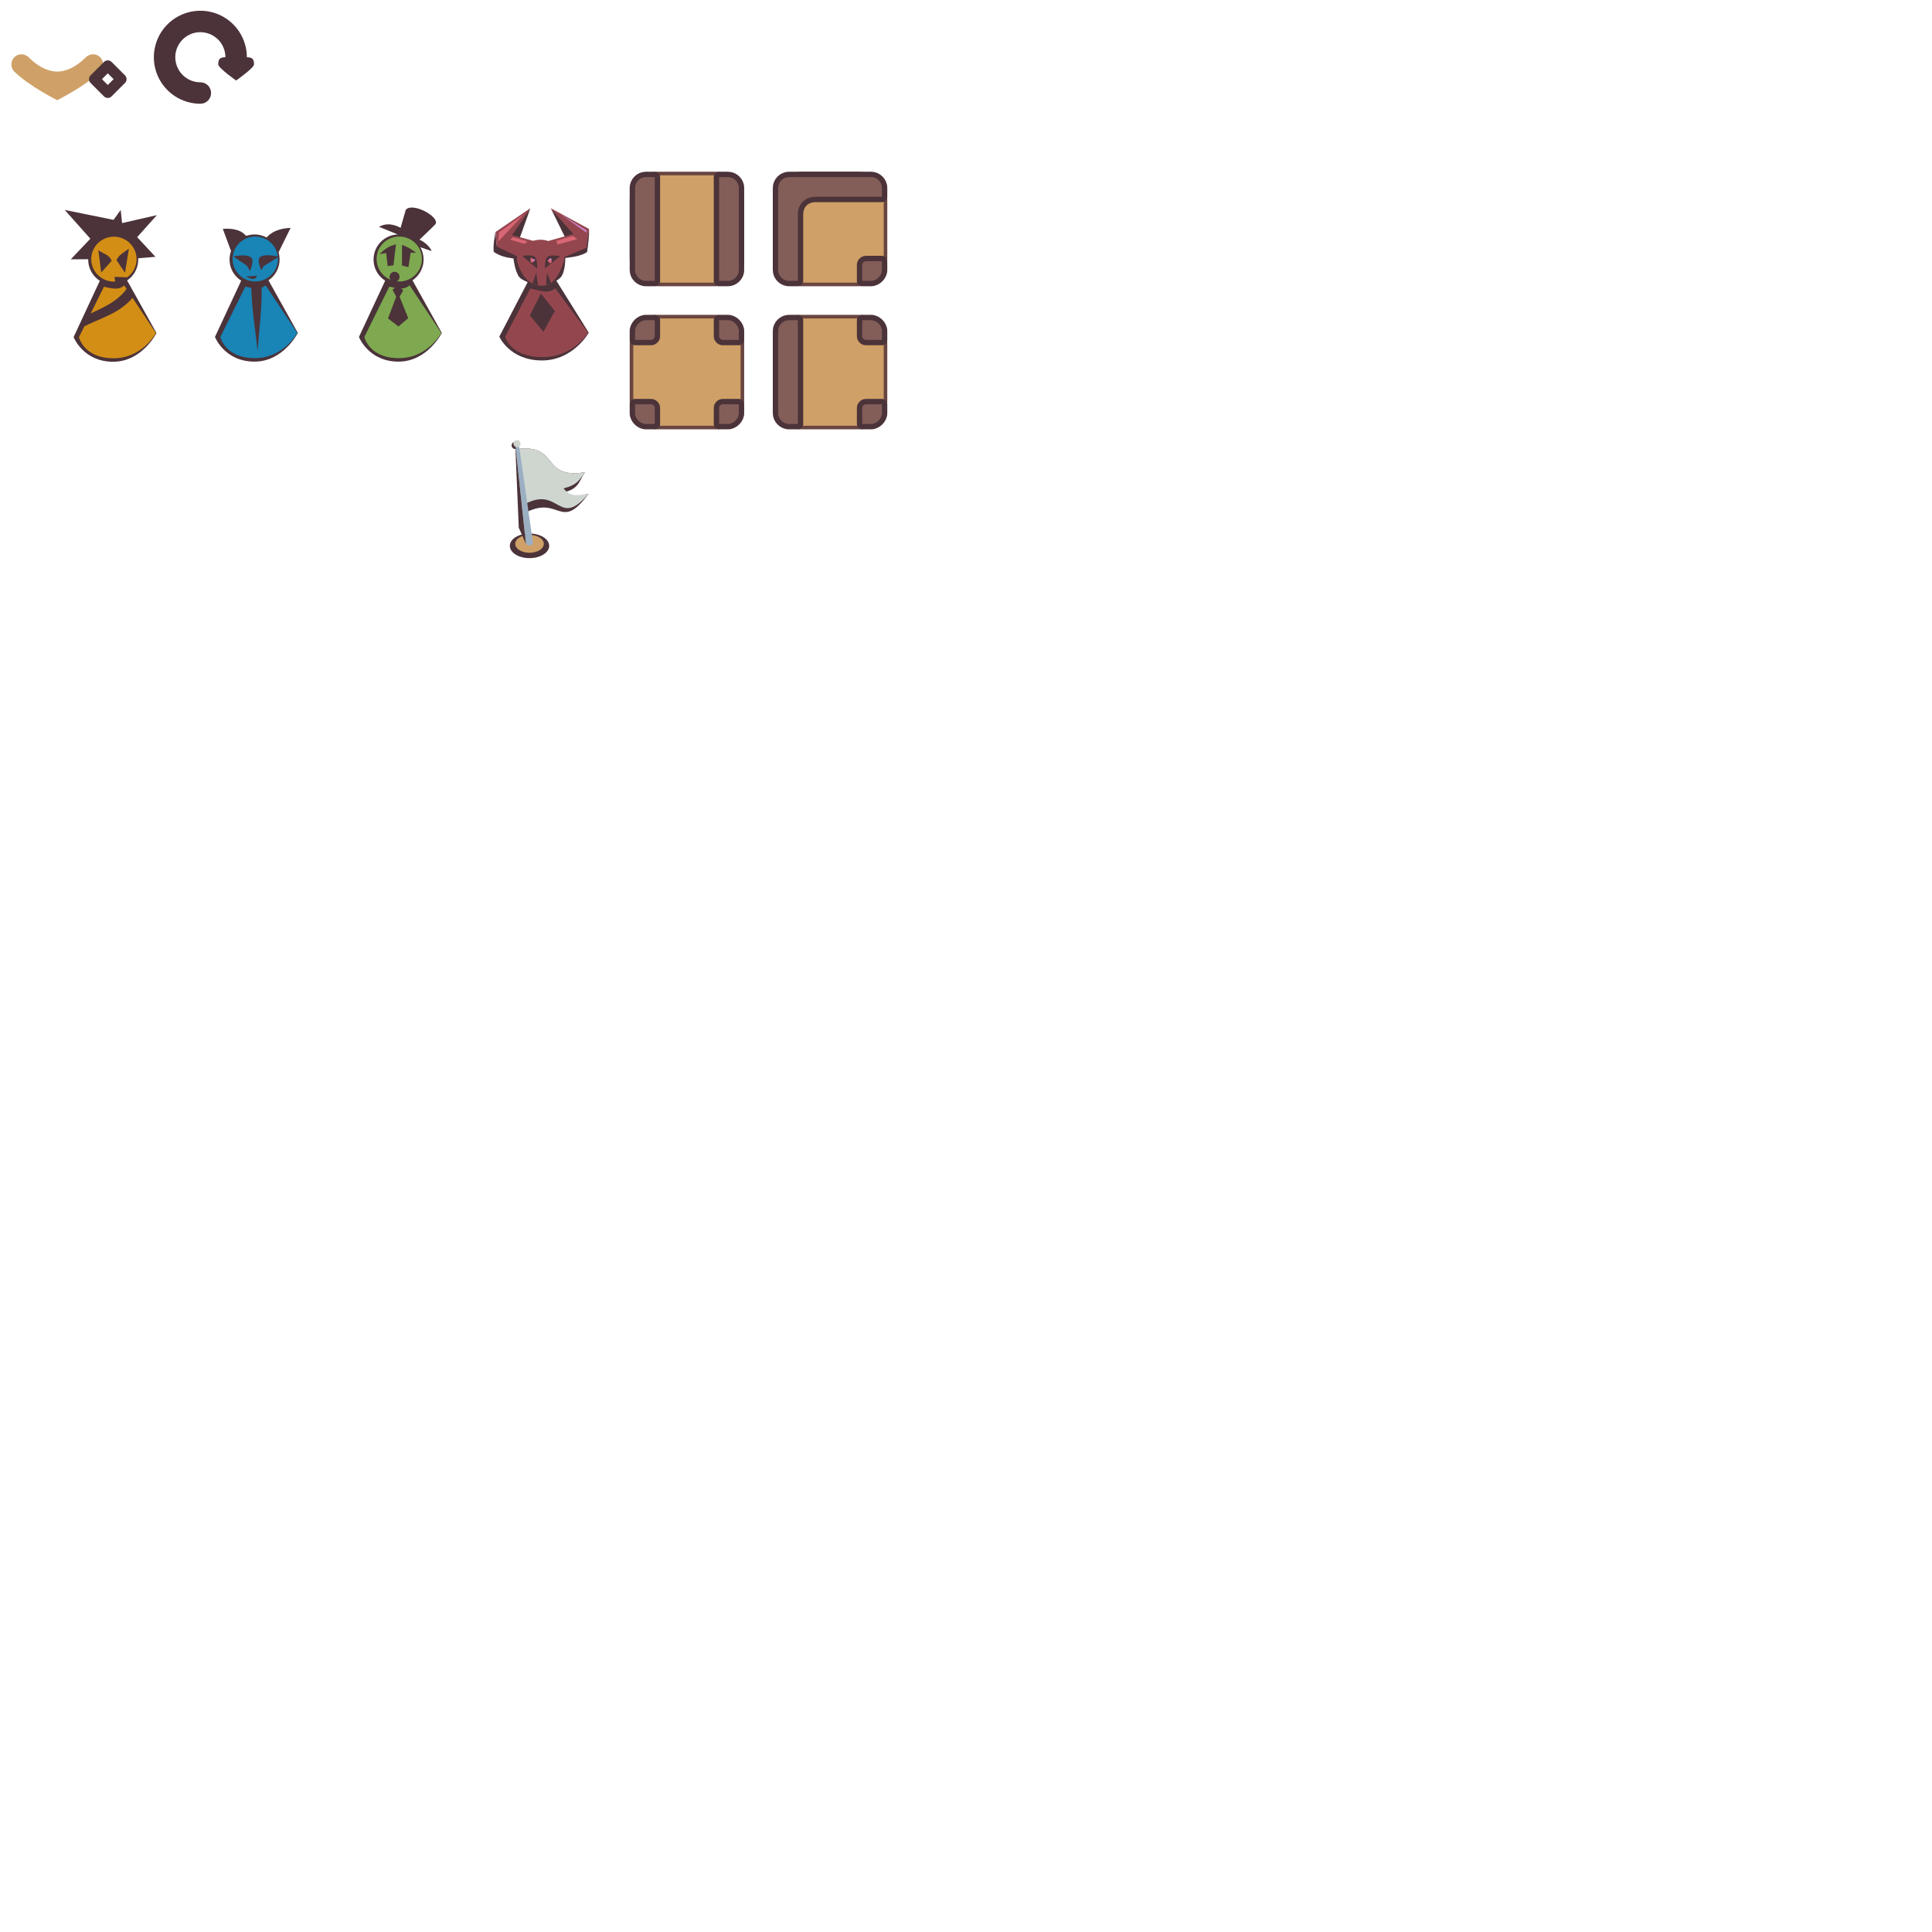
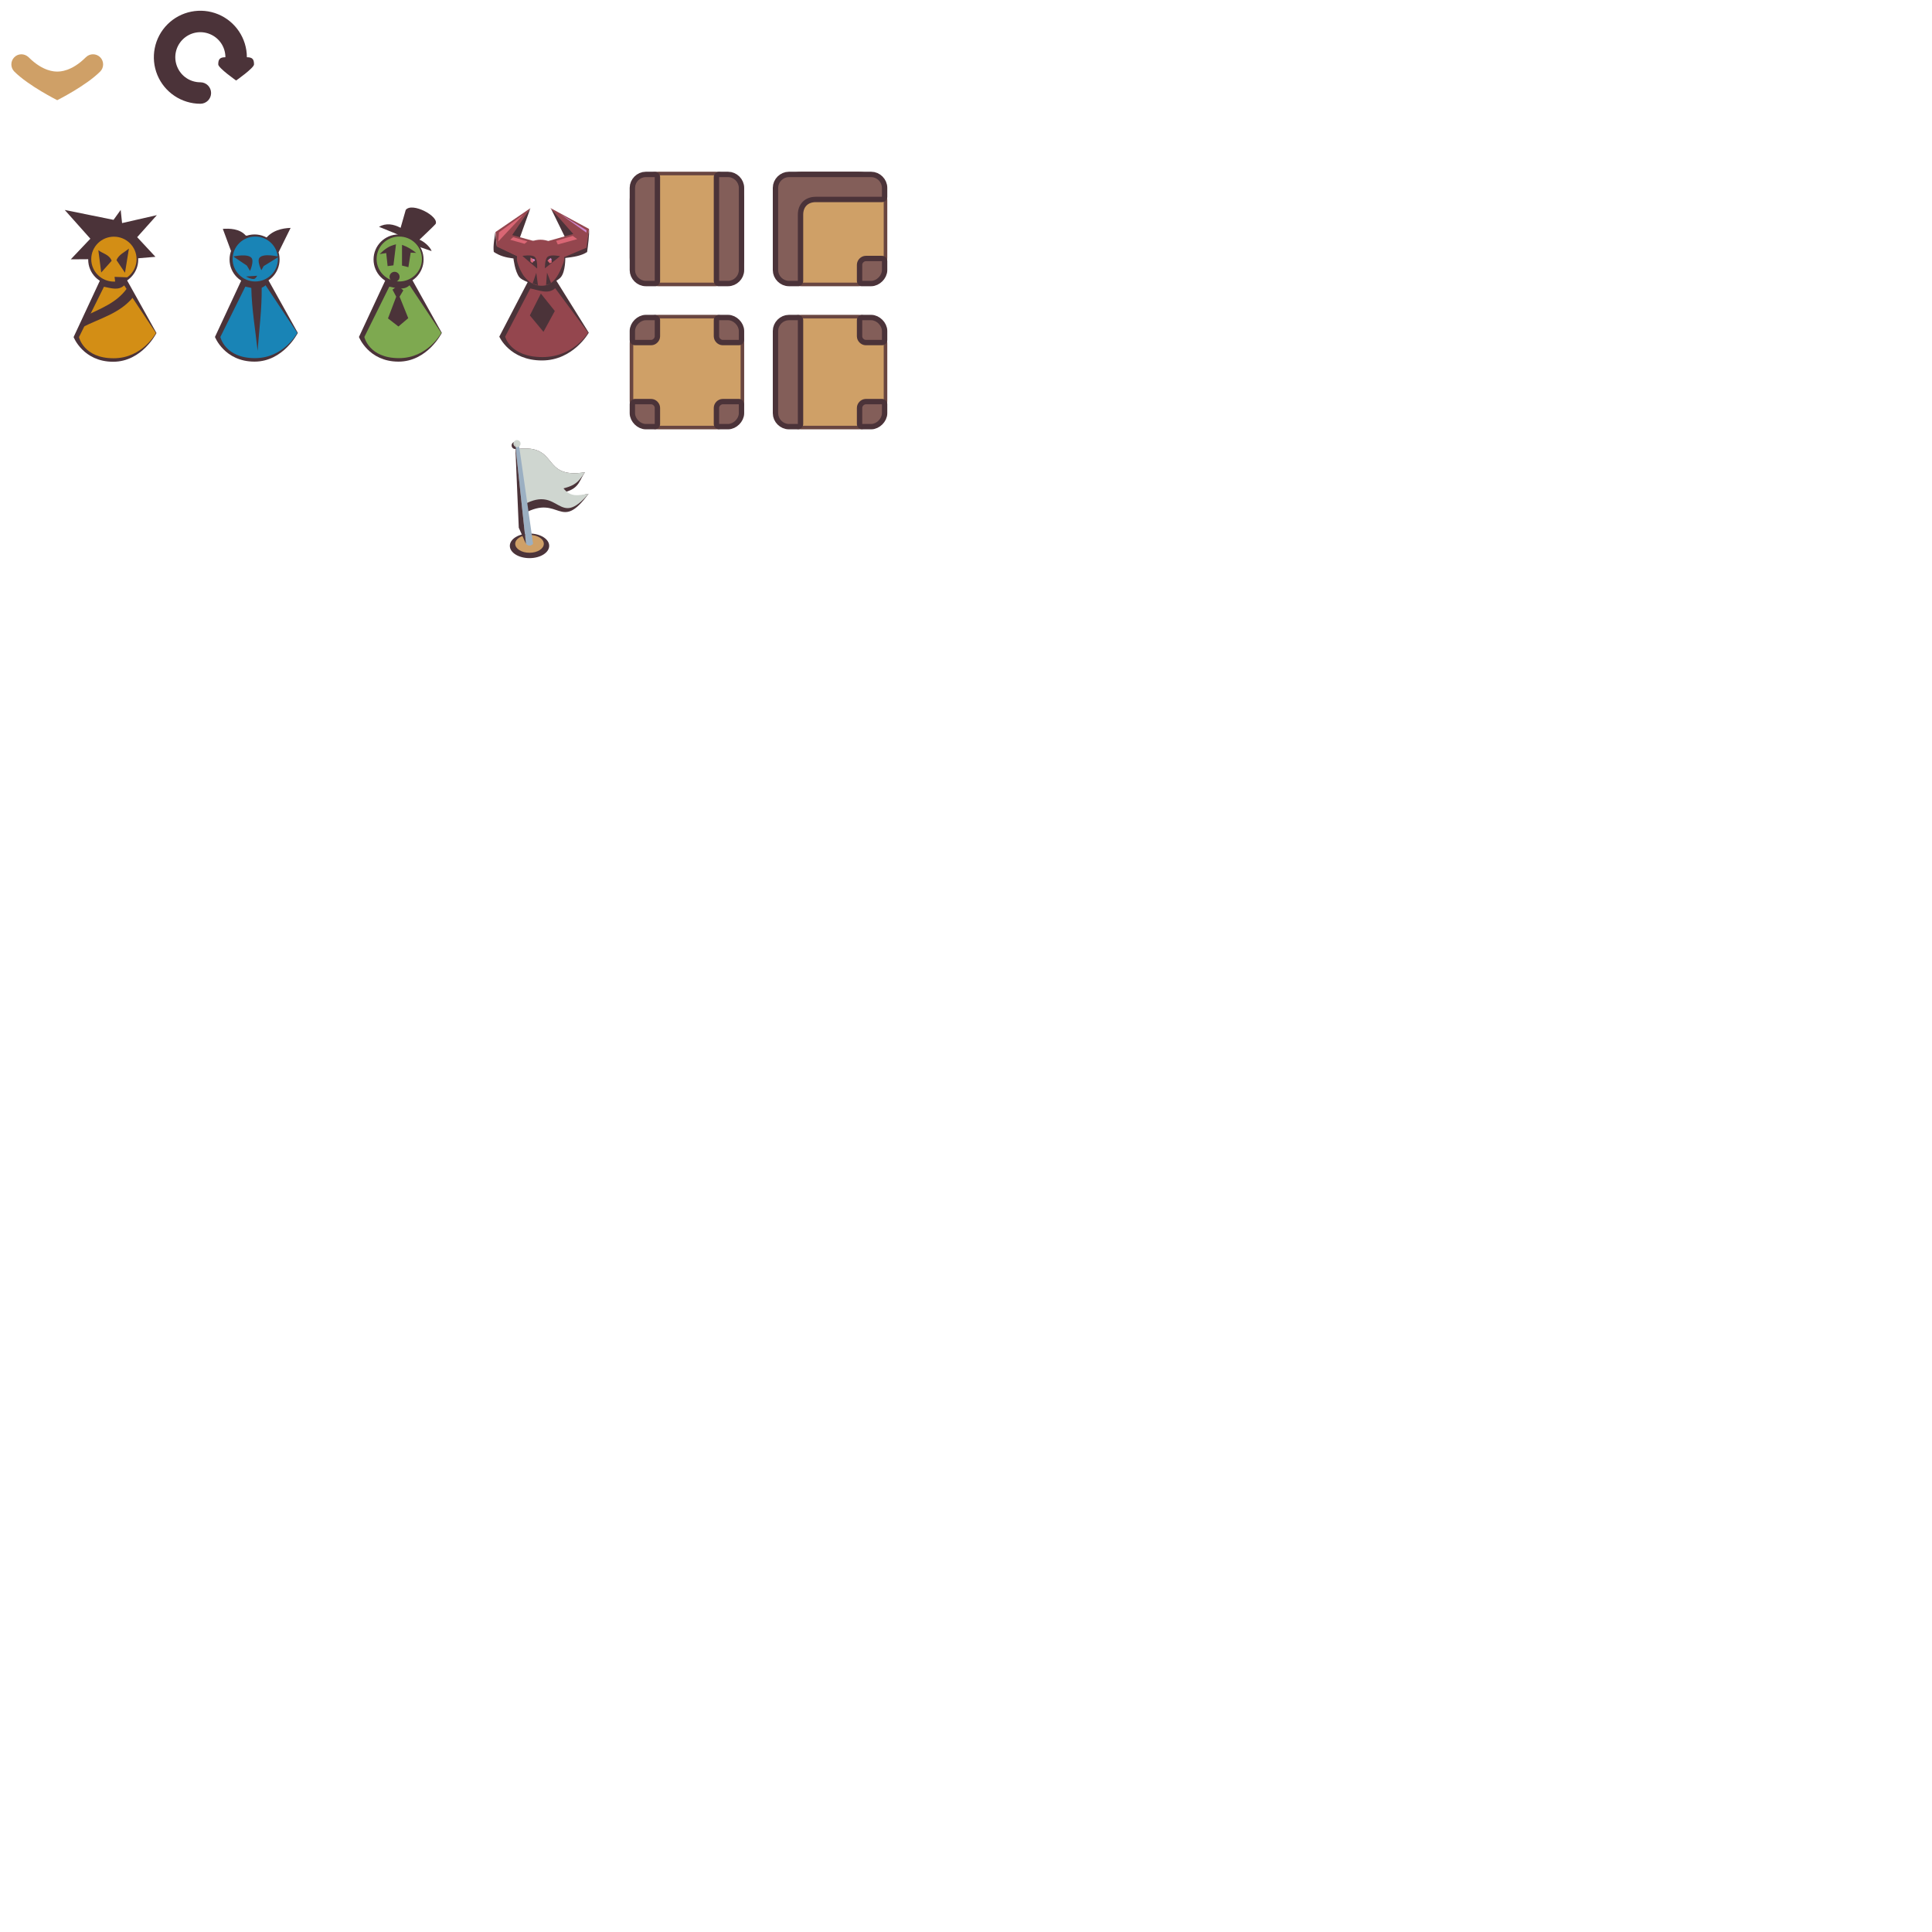
<svg xmlns="http://www.w3.org/2000/svg" width="1080" height="1080" viewBox="0 0 1080 1080" version="1.1" id="svg259">
  <defs id="defs256" />
  <rect style="font-variation-settings:normal;fill:#cfa067;fill-opacity:1;stroke:#694641;stroke-width:4;stroke-linecap:round;stroke-linejoin:round;stroke-miterlimit:4;stroke-dasharray:none;stroke-dashoffset:0;stroke-opacity:1;paint-order:markers stroke fill;stop-color:#000000" id="rect12516" width="60" height="60" x="354" y="178" ry="14" rx="14" />
  <rect style="font-variation-settings:normal;fill:#cfa067;fill-opacity:1;stroke:#694641;stroke-width:4;stroke-linecap:round;stroke-linejoin:round;stroke-miterlimit:4;stroke-dasharray:none;stroke-dashoffset:0;stroke-opacity:1;paint-order:markers stroke fill;stop-color:#000000" id="rect12518" width="60" height="60" x="354" y="98" ry="14" rx="14" />
  <path style="fill:#835e59;stroke:#4b3339;stroke-width:6;stroke-linecap:round;stroke-linejoin:round;stroke-dasharray:none;stroke-opacity:1;paint-order:markers stroke fill;stop-color:#000000" d="m 402,157 h 5 c 3.213,0 6,-2.787 6,-6 v -46 c 0,-3.213 -2.787,-6 -6,-6 h -5 z" id="path3444" />
  <path style="fill:#835e59;stroke:#4b3339;stroke-width:6;stroke-linecap:round;stroke-linejoin:round;stroke-dasharray:none;stroke-opacity:1;paint-order:markers stroke fill;stop-color:#000000" d="m 355,151 c 0,3.213 2.787,6 6,6 h 5 V 99 h -5 c -3.213,0 -6,2.787 -6,6 z" id="rect2497" />
  <rect style="font-variation-settings:normal;fill:#cfa067;fill-opacity:1;stroke:#694641;stroke-width:4;stroke-linecap:round;stroke-linejoin:round;stroke-miterlimit:4;stroke-dasharray:none;stroke-dashoffset:0;stroke-opacity:1;paint-order:markers stroke fill;stop-color:#000000" id="rect12514" width="60" height="60" x="434" y="178" ry="14" rx="14" />
  <rect style="font-variation-settings:normal;fill:#cfa067;fill-opacity:1;stroke:#694641;stroke-width:4;stroke-linecap:round;stroke-linejoin:round;stroke-miterlimit:4;stroke-dasharray:none;stroke-dashoffset:0;stroke-opacity:1;paint-order:markers stroke fill;stop-color:#000000" id="rect3536" width="60" height="60" x="434" y="98" ry="14" rx="14" />
  <path style="fill:#835e59;stroke:#4b3339;stroke-width:6;stroke-linecap:round;stroke-linejoin:round;stroke-dasharray:none;stroke-opacity:1;paint-order:markers stroke fill;stop-color:#000000" d="m 484,190 c -1,0 -2,-1 -2,-2 v -9 h 5 c 3,0 6,3 6,6 v 5 z" id="path14811" />
  <path style="fill:#835e59;stroke:#4b3339;stroke-width:6;stroke-linecap:round;stroke-linejoin:round;stroke-dasharray:none;stroke-opacity:1;paint-order:markers stroke fill;stop-color:#000000" d="m 484,146 c -1,0 -2,1 -2,2 v 9 h 5 c 3,0 6,-3 6,-6 v -5 z" id="path3448" />
  <path style="fill:#835e59;stroke:#4b3339;stroke-width:6;stroke-linecap:round;stroke-linejoin:round;stroke-dasharray:none;stroke-opacity:1;paint-order:markers stroke fill;stop-color:#000000" d="m 484,226 c -1,0 -2,1 -2,2 v 9 h 5 c 3,0 6,-3 6,-6 v -5 z" id="path14809" />
  <path style="fill:#835e59;stroke:#4b3339;stroke-width:6;stroke-linecap:round;stroke-linejoin:round;stroke-dasharray:none;stroke-opacity:1;paint-order:markers stroke fill;stop-color:#000000" d="m 441,99 c -3.213,0 -6,2.787 -6,6 v 46 c 0,3.213 2.787,6 6,6 h 5 v -37 c 0,-6 4,-10 10,-10 h 37 v -5 c 0,-3.213 -2.787,-6 -6,-6 z" id="rect2499" />
  <rect style="font-variation-settings:normal;vector-effect:none;fill:none;fill-opacity:1;stroke:none;stroke-width:1.058;stroke-linecap:round;stroke-linejoin:round;stroke-miterlimit:4;stroke-dasharray:none;stroke-dashoffset:0;stroke-opacity:1;-inkscape-stroke:none;paint-order:markers stroke fill;stop-color:#000000" id="rect3652" width="64" height="96" x="272" y="112" rx="0" ry="0" />
  <path style="font-variation-settings:normal;vector-effect:none;fill:#4b3339;fill-opacity:1;stroke:none;stroke-width:1.058;stroke-linecap:round;stroke-linejoin:round;stroke-miterlimit:4;stroke-dasharray:none;stroke-dashoffset:0;stroke-opacity:1;-inkscape-stroke:none;paint-order:markers stroke fill;stop-color:#000000" d="m 276.835,129.87 c -0.273,2.726 -1.306,7.362 -0.805,10.974 3.42,2.218 6.426,3.059 10.996,3.638 0,0 0.791,7.351 3.321,10.492 1.521,1.889 7.093,3.606 7.093,3.606 l -4.835,-4.97 -3.34,-10.552 -11.511,-5.53 z" id="path4172" />
  <path style="font-variation-settings:normal;vector-effect:none;fill:#4b3339;fill-opacity:1;stroke:none;stroke-width:1.058;stroke-linecap:round;stroke-linejoin:round;stroke-miterlimit:4;stroke-dasharray:none;stroke-dashoffset:0;stroke-opacity:1;-inkscape-stroke:none;paint-order:markers stroke fill;stop-color:#000000" d="m 296.439,154.891 -17.319,33.286 c 0,0 5.728,13.321 23.866,13.321 17.477,0 26.138,-15.516 26.138,-15.516 l -21.088,-33.829 z" id="path4176" />
  <path style="font-variation-settings:normal;vector-effect:none;fill:#4b3339;fill-opacity:1;stroke:none;stroke-width:1.058;stroke-linecap:round;stroke-linejoin:round;stroke-miterlimit:4;stroke-dasharray:none;stroke-dashoffset:0;stroke-opacity:1;-inkscape-stroke:none;paint-order:markers stroke fill;stop-color:#000000" d="m 329.254,128.313 c 0.273,2.726 -0.554,8.967 -1.055,12.579 -3.42,2.218 -7.621,2.747 -12.192,3.325 0,0 0.114,7.496 -2.416,10.637 -1.521,1.889 -5.665,3.725 -5.665,3.725 l 3.716,-5.042 3.585,-10.101 11.944,-5.133 z" id="path4174" />
  <path style="font-variation-settings:normal;vector-effect:none;fill:#94464e;fill-opacity:1;stroke:none;stroke-width:1.058;stroke-linecap:round;stroke-linejoin:round;stroke-miterlimit:4;stroke-dasharray:none;stroke-dashoffset:0;stroke-opacity:1;-inkscape-stroke:none;paint-order:markers stroke fill;stop-color:#000000" d="m 296.448,161.24 -14.071,26.942 c 0,0 2.722,11.431 20.86,11.431 17.477,0 25.551,-13.634 25.551,-13.634 L 310.352,161.109 c -3.861,3.609 -9.05,1.097 -13.904,0.131 z" id="path4194" />
  <path style="font-variation-settings:normal;vector-effect:none;fill:#4b3339;fill-opacity:1;stroke:none;stroke-width:1.058;stroke-linecap:round;stroke-linejoin:round;stroke-miterlimit:4;stroke-dasharray:none;stroke-dashoffset:0;stroke-opacity:1;-inkscape-stroke:none;paint-order:markers stroke fill;stop-color:#000000" d="m 296.366,116.759 -7.353,20.536 -6.413,-4.098 z" id="path6028" />
  <path id="path3760" style="vector-effect:none;fill:#94464e;stroke-width:1.058;stroke-linecap:round;stroke-linejoin:round;paint-order:markers stroke fill;stop-color:#000000" d="m 314.978,146.862 c -3.698,10.191 -7.406,13.154 -12.844,12.858 -5.512,-0.3 -10.204,-4.466 -12.844,-12.858 -2.131,-6.774 5.751,-12.858 12.844,-12.858 7.094,0 15.267,6.184 12.844,12.858 z" />
  <path style="font-variation-settings:normal;vector-effect:none;fill:#4b3339;fill-opacity:1;stroke:none;stroke-width:1.058;stroke-linecap:round;stroke-linejoin:round;stroke-miterlimit:4;stroke-dasharray:none;stroke-dashoffset:0;stroke-opacity:1;-inkscape-stroke:none;paint-order:markers stroke fill;stop-color:#000000" d="m 308.067,116.752 17.228,15.575 -7.182,4.887 z" id="path6030" />
  <path style="font-variation-settings:normal;vector-effect:none;fill:#94464e;fill-opacity:1;stroke:none;stroke-width:1.058;stroke-linecap:round;stroke-linejoin:round;stroke-miterlimit:4;stroke-dasharray:none;stroke-dashoffset:0;stroke-opacity:1;-inkscape-stroke:none;paint-order:markers stroke fill;stop-color:#000000" d="m 306.419,134.736 14.039,-3.96 -12.854,-14.528 21.686,11.736 -1.475,10.524 -14.811,6.205 z" id="path3972" />
  <path style="font-variation-settings:normal;vector-effect:none;fill:#94464e;fill-opacity:1;stroke:none;stroke-width:1.058;stroke-linecap:round;stroke-linejoin:round;stroke-miterlimit:4;stroke-dasharray:none;stroke-dashoffset:0;stroke-opacity:1;-inkscape-stroke:none;paint-order:markers stroke fill;stop-color:#000000" d="m 298.643,134.81 -12.338,-3.395 10.287,-15.121 -19.6,13.402 0.705,8.124 15.776,7.495 z" id="path3974" />
  <path style="font-variation-settings:normal;vector-effect:none;fill:#4b3339;fill-opacity:1;stroke:none;stroke-width:1.058;stroke-linecap:round;stroke-linejoin:round;stroke-miterlimit:4;stroke-dasharray:none;stroke-dashoffset:0;stroke-opacity:1;-inkscape-stroke:none;paint-order:markers stroke fill;stop-color:#000000" d="m 297.724,158.516 2.065,-6.014 0.934,6.963 z" id="path4040" />
  <path style="font-variation-settings:normal;vector-effect:none;fill:#4b3339;fill-opacity:1;stroke:none;stroke-width:1.058;stroke-linecap:round;stroke-linejoin:round;stroke-miterlimit:4;stroke-dasharray:none;stroke-dashoffset:0;stroke-opacity:1;-inkscape-stroke:none;paint-order:markers stroke fill;stop-color:#000000" d="m 305.252,159.379 0.535,-6.989 2.307,5.94 z" id="path4096" />
  <path style="font-variation-settings:normal;vector-effect:none;fill:#4b3339;fill-opacity:1;stroke:none;stroke-width:1.058;stroke-linecap:round;stroke-linejoin:round;stroke-miterlimit:4;stroke-dasharray:none;stroke-dashoffset:0;stroke-opacity:1;-inkscape-stroke:none;paint-order:markers stroke fill;stop-color:#000000" d="m 292.03,143.058 c 0,0 5.205,-0.955 6.935,0.593 1.642,1.469 1.296,6.484 1.296,6.484 z" id="path4098" />
  <path style="font-variation-settings:normal;vector-effect:none;fill:#4b3339;fill-opacity:1;stroke:none;stroke-width:1.058;stroke-linecap:round;stroke-linejoin:round;stroke-miterlimit:4;stroke-dasharray:none;stroke-dashoffset:0;stroke-opacity:1;-inkscape-stroke:none;paint-order:markers stroke fill;stop-color:#000000" d="m 313.093,143.206 c 0,0 -5.168,-1.14 -6.952,0.345 -1.693,1.409 -1.526,6.434 -1.526,6.434 z" id="path4100" />
  <path style="font-variation-settings:normal;vector-effect:none;fill:#d96674;fill-opacity:1;stroke:none;stroke-width:1.058;stroke-linecap:round;stroke-linejoin:round;stroke-miterlimit:4;stroke-dasharray:none;stroke-dashoffset:0;stroke-opacity:1;-inkscape-stroke:none;paint-order:markers stroke fill;stop-color:#000000" d="m 296.516,146.096 0.09,-2.16 2.335,1.48 -1.393,1.585 z" id="path4102" />
  <path style="font-variation-settings:normal;vector-effect:none;fill:#d96674;fill-opacity:1;stroke:none;stroke-width:1.058;stroke-linecap:round;stroke-linejoin:round;stroke-miterlimit:4;stroke-dasharray:none;stroke-dashoffset:0;stroke-opacity:1;-inkscape-stroke:none;paint-order:markers stroke fill;stop-color:#000000" d="m 306.002,145.663 1.778,-1.319 0.745,2.242 -1.136,0.624 z" id="path4104" />
  <path style="font-variation-settings:normal;vector-effect:none;fill:#cc85ca;fill-opacity:1;stroke:none;stroke-width:1.058;stroke-linecap:round;stroke-linejoin:round;stroke-miterlimit:4;stroke-dasharray:none;stroke-dashoffset:0;stroke-opacity:1;-inkscape-stroke:none;paint-order:markers stroke fill;stop-color:#000000" d="m 306.484,145.24 2.01,0.306 -0.493,-1.316 z" id="path4106" />
  <path style="font-variation-settings:normal;vector-effect:none;fill:#cc85ca;fill-opacity:1;stroke:none;stroke-width:1.058;stroke-linecap:round;stroke-linejoin:round;stroke-miterlimit:4;stroke-dasharray:none;stroke-dashoffset:0;stroke-opacity:1;-inkscape-stroke:none;paint-order:markers stroke fill;stop-color:#000000" d="m 297.72,145.319 0.866,0.797 0.571,-0.956 -1.287,-0.551 z" id="path4162" />
  <path style="font-variation-settings:normal;vector-effect:none;fill:#d96674;fill-opacity:1;stroke:none;stroke-width:1.058;stroke-linecap:round;stroke-linejoin:round;stroke-miterlimit:4;stroke-dasharray:none;stroke-dashoffset:0;stroke-opacity:1;-inkscape-stroke:none;paint-order:markers stroke fill;stop-color:#000000" d="m 278.941,129.893 c 0.248,-0.27 13.935,-10.173 13.935,-10.173 l -14.356,15.302 z" id="path4164" />
  <path style="font-variation-settings:normal;vector-effect:none;fill:#cc85ca;fill-opacity:1;stroke:none;stroke-width:1.058;stroke-linecap:round;stroke-linejoin:round;stroke-miterlimit:4;stroke-dasharray:none;stroke-dashoffset:0;stroke-opacity:1;-inkscape-stroke:none;paint-order:markers stroke fill;stop-color:#000000" d="m 313.309,119.713 14.553,8.979 -0.072,1.358 z" id="path4166" />
  <path style="font-variation-settings:normal;vector-effect:none;fill:#d96674;fill-opacity:1;stroke:none;stroke-width:1.058;stroke-linecap:round;stroke-linejoin:round;stroke-miterlimit:4;stroke-dasharray:none;stroke-dashoffset:0;stroke-opacity:1;-inkscape-stroke:none;paint-order:markers stroke fill;stop-color:#000000" d="m 310.892,134.632 9.277,-2.781 2.489,1.833 -10.849,2.977 z" id="path4168" />
  <path style="font-variation-settings:normal;vector-effect:none;fill:#d96674;fill-opacity:1;stroke:none;stroke-width:1.058;stroke-linecap:round;stroke-linejoin:round;stroke-miterlimit:4;stroke-dasharray:none;stroke-dashoffset:0;stroke-opacity:1;-inkscape-stroke:none;paint-order:markers stroke fill;stop-color:#000000" d="m 286.877,132.577 7.966,2.346 -1.602,1.367 -8.028,-2.265 z" id="path4170" />
  <path style="font-variation-settings:normal;vector-effect:none;fill:#4b3339;fill-opacity:1;stroke:none;stroke-width:1.058;stroke-linecap:round;stroke-linejoin:round;stroke-miterlimit:4;stroke-dasharray:none;stroke-dashoffset:0;stroke-opacity:1;-inkscape-stroke:none;paint-order:markers stroke fill;stop-color:#000000" d="m 302.351,164.115 7.794,9.736 -6.341,11.648 -7.603,-9.177 z" id="path4535" />
  <rect style="font-variation-settings:normal;vector-effect:none;fill:none;fill-opacity:1;stroke:none;stroke-width:1.058;stroke-linecap:round;stroke-linejoin:round;stroke-miterlimit:4;stroke-dasharray:none;stroke-dashoffset:0;stroke-opacity:1;-inkscape-stroke:none;paint-order:markers stroke fill;stop-color:#000000" id="rect5889" width="64" height="96" x="192" y="112" rx="0" ry="0" />
  <path style="font-variation-settings:normal;vector-effect:none;fill:#4b3339;fill-opacity:1;stroke:none;stroke-width:1.058;stroke-linecap:round;stroke-linejoin:round;stroke-miterlimit:4;stroke-dasharray:none;stroke-dashoffset:0;stroke-opacity:1;-inkscape-stroke:none;paint-order:markers stroke fill;stop-color:#000000" d="m 216.702,153.917 -16.045,34.447 c 0,0 5.306,13.786 22.111,13.786 16.191,0 24.215,-16.057 24.215,-16.057 l -19.537,-35.009 z" id="path4607" />
  <ellipse style="font-variation-settings:normal;vector-effect:none;fill:#4b3339;fill-opacity:1;stroke:none;stroke-width:1.058;stroke-linecap:round;stroke-linejoin:round;stroke-miterlimit:4;stroke-dasharray:none;stroke-dashoffset:0;stroke-opacity:1;-inkscape-stroke:none;paint-order:markers stroke fill;stop-color:#000000" id="path4605" cx="222.8" cy="145.056" rx="13.982" ry="13.998" />
  <path style="font-variation-settings:normal;vector-effect:none;fill:#7ea950;fill-opacity:1;stroke:none;stroke-width:1.058;stroke-linecap:round;stroke-linejoin:round;stroke-miterlimit:4;stroke-dasharray:none;stroke-dashoffset:0;stroke-opacity:1;-inkscape-stroke:none;paint-order:markers stroke fill;stop-color:#000000" d="m 217.63,160.225 -13.955,28.145 c 0,0 2.521,11.83 19.326,11.83 16.191,0 23.671,-14.109 23.671,-14.109 l -17.721,-26.629 c -3.185,3.007 -7.32,1.57 -11.321,0.764 z" id="path4609" />
  <path style="font-variation-settings:normal;vector-effect:none;fill:#4b3339;fill-opacity:1;stroke:none;stroke-width:1.058;stroke-linecap:round;stroke-linejoin:round;stroke-miterlimit:4;stroke-dasharray:none;stroke-dashoffset:0;stroke-opacity:1;-inkscape-stroke:none;paint-order:markers stroke fill;stop-color:#000000" d="m 221.461,130.695 -9.603,-3.908 c 4.009,-2.266 8.076,-1.529 12.084,0.563 l 2.856,-9.985 c 3.49,-4.597 18.905,3.64 16.697,7.85 -0.237,0.451 -9.005,8.757 -9.005,8.757 2.192,0.872 5.796,3.67 6.796,6.393 l -6.256,-2.15 z" id="path5949" />
  <ellipse style="font-variation-settings:normal;vector-effect:none;fill:#7ea950;fill-opacity:1;stroke:none;stroke-width:1.058;stroke-linecap:round;stroke-linejoin:round;stroke-miterlimit:4;stroke-dasharray:none;stroke-dashoffset:0;stroke-opacity:1;-inkscape-stroke:none;paint-order:markers stroke fill;stop-color:#000000" id="circle4613" cx="223.19" cy="144.792" rx="12.67" ry="12.558" />
  <path style="font-variation-settings:normal;vector-effect:none;fill:#4b3339;fill-opacity:1;stroke:none;stroke-width:1.058;stroke-linecap:round;stroke-linejoin:round;stroke-miterlimit:4;stroke-dasharray:none;stroke-dashoffset:0;stroke-opacity:1;-inkscape-stroke:none;paint-order:markers stroke fill;stop-color:#000000" d="m 212.196,142.043 3.702,-0.588 0.783,7.296 3.253,-0.418 1.431,-11.756 c -3.99,0.901 -6.349,2.753 -9.169,5.466 z" id="path4669" />
  <path style="font-variation-settings:normal;vector-effect:none;fill:#4b3339;fill-opacity:1;stroke:none;stroke-width:1.058;stroke-linecap:round;stroke-linejoin:round;stroke-miterlimit:4;stroke-dasharray:none;stroke-dashoffset:0;stroke-opacity:1;-inkscape-stroke:none;paint-order:markers stroke fill;stop-color:#000000" d="m 224.721,148.449 0.011,-11.558 c 3.01,1.01 5.476,2.57 7.945,4.475 l -3.107,-0.126 -1.277,8.11 z" id="path4756" />
  <ellipse style="font-variation-settings:normal;vector-effect:none;fill:#4b3339;fill-opacity:1;stroke:none;stroke-width:1.058;stroke-linecap:round;stroke-linejoin:round;stroke-miterlimit:4;stroke-dasharray:none;stroke-dashoffset:0;stroke-opacity:1;-inkscape-stroke:none;paint-order:markers stroke fill;stop-color:#000000" id="path4758" cx="220.565" cy="154.75" rx="2.808" ry="2.811" />
  <rect style="font-variation-settings:normal;vector-effect:none;fill:none;fill-opacity:1;stroke:none;stroke-width:1.058;stroke-linecap:round;stroke-linejoin:round;stroke-miterlimit:4;stroke-dasharray:none;stroke-dashoffset:0;stroke-opacity:1;-inkscape-stroke:none;paint-order:markers stroke fill;stop-color:#000000" id="rect5891" width="64" height="96" x="112" y="112" rx="0" ry="0" />
  <rect style="font-variation-settings:normal;vector-effect:none;fill:none;fill-opacity:1;stroke:none;stroke-width:1.058;stroke-linecap:round;stroke-linejoin:round;stroke-miterlimit:4;stroke-dasharray:none;stroke-dashoffset:0;stroke-opacity:1;-inkscape-stroke:none;paint-order:markers stroke fill;stop-color:#000000" id="rect5893" width="64" height="96" x="32" y="112" rx="0" ry="0" />
  <path style="font-variation-settings:normal;vector-effect:none;fill:#4b3339;fill-opacity:1;stroke:none;stroke-width:1.058;stroke-linecap:round;stroke-linejoin:round;stroke-miterlimit:4;stroke-dasharray:none;stroke-dashoffset:0;stroke-opacity:1;-inkscape-stroke:none;paint-order:markers stroke fill;stop-color:#000000" d="m 136.208,153.916 -16.045,34.447 c 0,0 5.306,13.786 22.111,13.786 16.191,0 24.215,-16.057 24.215,-16.057 L 146.951,151.083 Z" id="path4792" />
  <path style="font-variation-settings:normal;vector-effect:none;fill:#4b3339;fill-opacity:1;stroke:none;stroke-width:1.058;stroke-linecap:round;stroke-linejoin:round;stroke-miterlimit:4;stroke-dasharray:none;stroke-dashoffset:0;stroke-opacity:1;-inkscape-stroke:none;paint-order:markers stroke fill;stop-color:#000000" d="m 129.115,140.254 -4.554,-12.314 c 3.639,-0.259 9.375,-0.211 12.786,3.694 l 10.742,2.296 c 3.707,-5.145 9.666,-6.365 14.363,-6.536 l -6.739,13.656 z" id="path5951" />
  <ellipse style="font-variation-settings:normal;vector-effect:none;fill:#4b3339;fill-opacity:1;stroke:none;stroke-width:1.058;stroke-linecap:round;stroke-linejoin:round;stroke-miterlimit:4;stroke-dasharray:none;stroke-dashoffset:0;stroke-opacity:1;-inkscape-stroke:none;paint-order:markers stroke fill;stop-color:#000000" id="circle4794" cx="142.306" cy="145.056" rx="13.982" ry="13.998" />
  <path style="font-variation-settings:normal;vector-effect:none;fill:#1984b6;fill-opacity:1;stroke:none;stroke-width:1.058;stroke-linecap:round;stroke-linejoin:round;stroke-miterlimit:4;stroke-dasharray:none;stroke-dashoffset:0;stroke-opacity:1;-inkscape-stroke:none;paint-order:markers stroke fill;stop-color:#000000" d="m 137.135,160.224 -13.955,28.145 c 0,0 2.521,11.83 19.326,11.83 16.191,0 23.671,-14.109 23.671,-14.109 L 148.456,159.46 c -3.185,3.007 -7.32,1.57 -11.321,0.764 z" id="path4796" />
  <ellipse style="font-variation-settings:normal;vector-effect:none;fill:#1984b6;fill-opacity:1;stroke:none;stroke-width:1.058;stroke-linecap:round;stroke-linejoin:round;stroke-miterlimit:4;stroke-dasharray:none;stroke-dashoffset:0;stroke-opacity:1;-inkscape-stroke:none;paint-order:markers stroke fill;stop-color:#000000" id="ellipse4798" cx="142.696" cy="144.792" rx="12.67" ry="12.558" />
  <path style="font-variation-settings:normal;vector-effect:none;fill:#4b3339;fill-opacity:1;stroke:none;stroke-width:1.058;stroke-linecap:round;stroke-linejoin:round;stroke-miterlimit:4;stroke-dasharray:none;stroke-dashoffset:0;stroke-opacity:1;-inkscape-stroke:none;paint-order:markers stroke fill;stop-color:#000000" d="m 145.038,144.105 c 2.285,-2.813 10.849,-0.591 10.849,-0.591 l -8.482,5.226 -1.314,2.304 c 0,0 -2.528,-5.124 -1.053,-6.94 z" id="path4902" />
  <path style="font-variation-settings:normal;vector-effect:none;fill:#4b3339;fill-opacity:1;stroke:none;stroke-width:1.058;stroke-linecap:round;stroke-linejoin:round;stroke-miterlimit:4;stroke-dasharray:none;stroke-dashoffset:0;stroke-opacity:1;-inkscape-stroke:none;paint-order:markers stroke fill;stop-color:#000000" d="m 139.778,151.429 c 0,0 2.369,-5.37 0.824,-7.245 -2.162,-2.625 -10.164,-0.798 -10.164,-0.798 l 7.553,5.089 z" id="path5119" />
  <path style="font-variation-settings:normal;vector-effect:none;fill:#4b3339;fill-opacity:1;stroke:none;stroke-width:1.058;stroke-linecap:round;stroke-linejoin:round;stroke-miterlimit:4;stroke-dasharray:none;stroke-dashoffset:0;stroke-opacity:1;-inkscape-stroke:none;paint-order:markers stroke fill;stop-color:#000000" d="m 221.081,160.667 -1.674,1.239 2.082,3.944 -4.604,12.142 5.841,4.522 5.486,-4.66 -4.847,-12.027 2.092,-3.5 -2.259,-2.073 z" id="path5121" />
  <path style="font-variation-settings:normal;vector-effect:none;fill:#4b3339;fill-opacity:1;stroke:none;stroke-width:1.058;stroke-linecap:round;stroke-linejoin:round;stroke-miterlimit:4;stroke-dasharray:none;stroke-dashoffset:0;stroke-opacity:1;-inkscape-stroke:none;paint-order:markers stroke fill;stop-color:#000000" d="m 140.476,160.679 c 0.262,12.555 2.304,23.689 3.534,35.472 0.836,-11.884 2.426,-23.336 2.275,-35.785 z" id="path5123" />
  <path style="font-variation-settings:normal;vector-effect:none;fill:#4b3339;fill-opacity:1;stroke:none;stroke-width:1.058;stroke-linecap:round;stroke-linejoin:round;stroke-miterlimit:4;stroke-dasharray:none;stroke-dashoffset:0;stroke-opacity:1;-inkscape-stroke:none;paint-order:markers stroke fill;stop-color:#000000" d="m 137.499,154.57 c 0,0 3.124,1.767 4.685,1.324 0.76,-0.216 1.603,-1.747 1.603,-1.747 z" id="path5125" />
  <path style="font-variation-settings:normal;vector-effect:none;fill:#4b3339;fill-opacity:1;stroke:none;stroke-width:1.058;stroke-linecap:round;stroke-linejoin:round;stroke-miterlimit:4;stroke-dasharray:none;stroke-dashoffset:0;stroke-opacity:1;-inkscape-stroke:none;paint-order:markers stroke fill;stop-color:#000000" d="m 57.188,153.988 -16.045,34.447 c 0,0 5.306,13.786 22.111,13.786 16.191,0 24.215,-16.057 24.215,-16.057 L 67.931,151.155 Z" id="path5135" />
  <path style="font-variation-settings:normal;vector-effect:none;fill:#4b3339;fill-opacity:1;stroke:none;stroke-width:1.058;stroke-linecap:round;stroke-linejoin:round;stroke-miterlimit:4;stroke-dasharray:none;stroke-dashoffset:0;stroke-opacity:1;-inkscape-stroke:none;paint-order:markers stroke fill;stop-color:#000000" d="m 63.472,122.899 3.992,-5.539 0.779,7.344 19.448,-4.441 -11.011,12.316 10.207,10.983 -14.09,1.179 -33.236,0.226 10.942,-11.534 -14.308,-16.062 z" id="path5953" />
  <ellipse style="font-variation-settings:normal;vector-effect:none;fill:#4b3339;fill-opacity:1;stroke:none;stroke-width:1.058;stroke-linecap:round;stroke-linejoin:round;stroke-miterlimit:4;stroke-dasharray:none;stroke-dashoffset:0;stroke-opacity:1;-inkscape-stroke:none;paint-order:markers stroke fill;stop-color:#000000" id="circle5137" cx="63.286" cy="145.127" rx="13.982" ry="13.998" />
  <path style="font-variation-settings:normal;vector-effect:none;fill:#d38e15;fill-opacity:1;stroke:none;stroke-width:1.058;stroke-linecap:round;stroke-linejoin:round;stroke-miterlimit:4;stroke-dasharray:none;stroke-dashoffset:0;stroke-opacity:1;-inkscape-stroke:none;paint-order:markers stroke fill;stop-color:#000000" d="m 58.115,160.296 -13.955,28.145 c 0,0 2.521,11.83 19.326,11.83 16.191,0 23.671,-14.109 23.671,-14.109 L 69.436,159.531 c -3.185,3.007 -7.32,1.57 -11.321,0.764 z" id="path5139" />
  <ellipse style="font-variation-settings:normal;vector-effect:none;fill:#d38e15;fill-opacity:1;stroke:none;stroke-width:1.058;stroke-linecap:round;stroke-linejoin:round;stroke-miterlimit:4;stroke-dasharray:none;stroke-dashoffset:0;stroke-opacity:1;-inkscape-stroke:none;paint-order:markers stroke fill;stop-color:#000000" id="ellipse5141" cx="63.675" cy="144.863" rx="12.67" ry="12.558" />
  <path style="font-variation-settings:normal;vector-effect:none;fill:#4b3339;fill-opacity:1;stroke:none;stroke-width:1.058;stroke-linecap:round;stroke-linejoin:round;stroke-miterlimit:4;stroke-dasharray:none;stroke-dashoffset:0;stroke-opacity:1;-inkscape-stroke:none;paint-order:markers stroke fill;stop-color:#000000" d="m 54.976,139.857 c 2.493,1.958 6.133,2.388 7.443,5.923 l -5.84,6.553 z" id="path5335" />
  <path style="font-variation-settings:normal;vector-effect:none;fill:#4b3339;fill-opacity:1;stroke:none;stroke-width:1.058;stroke-linecap:round;stroke-linejoin:round;stroke-miterlimit:4;stroke-dasharray:none;stroke-dashoffset:0;stroke-opacity:1;-inkscape-stroke:none;paint-order:markers stroke fill;stop-color:#000000" d="m 65.123,145.426 c 1.23,-3.084 4.501,-4.427 6.941,-6.479 l -2.19,13.524 z" id="path5406" />
  <path style="font-variation-settings:normal;vector-effect:none;fill:#4b3339;fill-opacity:1;stroke:none;stroke-width:1.058;stroke-linecap:round;stroke-linejoin:round;stroke-miterlimit:4;stroke-dasharray:none;stroke-dashoffset:0;stroke-opacity:1;-inkscape-stroke:none;paint-order:markers stroke fill;stop-color:#000000" d="m 64.485,158.326 -0.443,-3.57 8.433,0.323 z" id="path5408" />
  <path style="font-variation-settings:normal;vector-effect:none;fill:#4b3339;fill-opacity:1;stroke:none;stroke-width:1.058;stroke-linecap:round;stroke-linejoin:round;stroke-miterlimit:4;stroke-dasharray:none;stroke-dashoffset:0;stroke-opacity:1;-inkscape-stroke:none;paint-order:markers stroke fill;stop-color:#000000" d="m 70.892,161.3 c -5.735,8.072 -14.895,11.222 -23.305,15.449 l -1.551,6.209 c 9.759,-5.06 20.789,-7.573 28.429,-16.883 z" id="path5410" />
  <rect style="font-variation-settings:normal;vector-effect:none;fill:none;fill-opacity:1;stroke:none;stroke-width:1.058;stroke-linecap:round;stroke-linejoin:round;stroke-miterlimit:4;stroke-dasharray:none;stroke-dashoffset:0;stroke-opacity:1;-inkscape-stroke:none;paint-order:markers stroke fill;stop-color:#000000" id="rect5537" width="64" height="64" x="0" y="0" rx="0" ry="0" />
  <path id="path5480" style="font-variation-settings:normal;vector-effect:none;fill:#cfa067;fill-opacity:1;stroke:none;stroke-width:1.058;stroke-linecap:round;stroke-linejoin:round;stroke-miterlimit:4;stroke-dasharray:none;stroke-dashoffset:0;stroke-opacity:1;-inkscape-stroke:none;paint-order:markers stroke fill;stop-color:#000000" d="m 8,32 c -2.201,2.203 -2.202,5.798 0,8 8,8 24,16 24,16 0,0 16,-8 24,-16 2.202,-2.202 2.201,-5.797 0,-8 -2.201,-2.203 -5.799,-2.204 -8,0 -8,8 -14.498,8 -16,8 -1.502,0 -8,0 -16,-8 -2.406,-2.294 -5.95,-2.104 -8,0 z" />
  <path style="fill:#835e59;stroke:#4b3339;stroke-width:6;stroke-linecap:round;stroke-linejoin:round;stroke-dasharray:none;stroke-opacity:1;paint-order:markers stroke fill;stop-color:#000000" d="m 435,231 c 0,3.213 2.787,6 6,6 h 5 v -58 h -5 c -3.213,0 -6,2.787 -6,6 z" id="path13652" />
  <path style="fill:#835e59;stroke:#4b3339;stroke-width:6;stroke-linecap:round;stroke-linejoin:round;stroke-dasharray:none;stroke-opacity:1;paint-order:markers stroke fill;stop-color:#000000" d="m 404,190 c -1,0 -2,-1 -2,-2 v -9 h 5 c 3,0 6,3 6,6 v 5 z" id="path14833" />
  <path style="fill:#835e59;stroke:#4b3339;stroke-width:6;stroke-linecap:round;stroke-linejoin:round;stroke-dasharray:none;stroke-opacity:1;paint-order:markers stroke fill;stop-color:#000000" d="m 404,226 c -1,0 -2,1 -2,2 v 9 h 5 c 3,0 6,-3 6,-6 v -5 z" id="path14835" />
  <path style="fill:#835e59;stroke:#4b3339;stroke-width:6;stroke-linecap:round;stroke-linejoin:round;stroke-dasharray:none;stroke-opacity:1;paint-order:markers stroke fill;stop-color:#000000" d="m 364,190 c 1,0 2,-1 2,-2 v -9 h -5 c -3,0 -6,3 -6,6 v 5 z" id="path14837" />
  <path style="fill:#835e59;stroke:#4b3339;stroke-width:6;stroke-linecap:round;stroke-linejoin:round;stroke-dasharray:none;stroke-opacity:1;paint-order:markers stroke fill;stop-color:#000000" d="m 364,226 c 1,0 2,1 2,2 v 9 h -5 c -3,0 -6,-3 -6,-6 v -5 z" id="path14839" />
  <ellipse style="font-variation-settings:normal;opacity:1;fill:#4b3339;fill-opacity:1;stroke:none;stroke-width:6;stroke-linecap:round;stroke-linejoin:round;stroke-miterlimit:4;stroke-dasharray:none;stroke-dashoffset:0;stroke-opacity:1;paint-order:markers stroke fill;stop-color:#000000;stop-opacity:1" id="ellipse16193" cx="296" cy="305.125" rx="11" ry="6.875" />
  <circle style="font-variation-settings:normal;opacity:1;fill:#4b3339;fill-opacity:1;stroke:none;stroke-width:6;stroke-linecap:round;stroke-linejoin:round;stroke-miterlimit:4;stroke-dasharray:none;stroke-dashoffset:0;stroke-opacity:1;paint-order:markers stroke fill;stop-color:#000000;stop-opacity:1" id="circle16690" cx="288" cy="249" r="2" />
  <rect style="font-variation-settings:normal;vector-effect:none;fill:none;fill-opacity:1;stroke:none;stroke-width:1.058;stroke-linecap:round;stroke-linejoin:round;stroke-miterlimit:4;stroke-dasharray:none;stroke-dashoffset:0;stroke-opacity:1;-inkscape-stroke:none;paint-order:markers stroke fill;stop-color:#000000" id="rect16129" width="64" height="96" x="272" y="224" rx="0" ry="0" />
  <ellipse style="font-variation-settings:normal;opacity:1;fill:#cfa067;fill-opacity:1;stroke:none;stroke-width:6;stroke-linecap:round;stroke-linejoin:round;stroke-miterlimit:4;stroke-dasharray:none;stroke-dashoffset:0;stroke-opacity:1;paint-order:markers stroke fill;stop-color:#000000;stop-opacity:1" id="path16131" cx="296" cy="304" rx="8" ry="5" />
  <path style="font-variation-settings:normal;opacity:1;fill:#4b3339;fill-opacity:1;stroke:none;stroke-width:6;stroke-linecap:round;stroke-linejoin:round;stroke-miterlimit:4;stroke-dasharray:none;stroke-dashoffset:0;stroke-opacity:1;paint-order:markers stroke fill;stop-color:#000000;stop-opacity:1" d="m 289,251 c 24,-3 13,17 38,13 -3,4 -3,9 -11,11 4,5 7,2 13,1 -16,22 -16,0 -36,11 z" id="path16686" />
  <path style="font-variation-settings:normal;opacity:1;fill:#cfd6d0;fill-opacity:1;stroke:none;stroke-width:6;stroke-linecap:round;stroke-linejoin:round;stroke-miterlimit:4;stroke-dasharray:none;stroke-dashoffset:0;stroke-opacity:1;paint-order:markers stroke fill;stop-color:#000000;stop-opacity:1" d="m 289,251 c 24,-3 13,17 38,13 -3,4 -4,7 -12,9 4,5 8,4 14,3 -17,20 -16,-5 -36,6 z" id="path16191" />
  <path style="font-variation-settings:normal;opacity:1;fill:#9bafc2;fill-opacity:1;stroke:none;stroke-width:6;stroke-linecap:round;stroke-linejoin:round;stroke-miterlimit:4;stroke-dasharray:none;stroke-dashoffset:0;stroke-opacity:1;paint-order:markers stroke fill;stop-color:#000000;stop-opacity:1" d="m 294,304 -6,-56 h 2 l 8,56 c -1.362,1.38 -2.693,1.286 -4,0 z" id="path16187" />
  <circle style="font-variation-settings:normal;opacity:1;fill:#cfd6d0;fill-opacity:1;stroke:none;stroke-width:6;stroke-linecap:round;stroke-linejoin:round;stroke-miterlimit:4;stroke-dasharray:none;stroke-dashoffset:0;stroke-opacity:1;paint-order:markers stroke fill;stop-color:#000000;stop-opacity:1" id="path16189" cx="289" cy="248" r="2" />
  <path style="font-variation-settings:normal;opacity:1;fill:#4b3339;fill-opacity:1;stroke:none;stroke-width:6;stroke-linecap:round;stroke-linejoin:round;stroke-miterlimit:4;stroke-dasharray:none;stroke-dashoffset:0;stroke-opacity:1;paint-order:markers stroke fill;stop-color:#000000;stop-opacity:1" d="m 294,304 -4,-9 -2,-47 z" id="path16688" />
  <path style="color:#000000;fill:#4b3339;stroke-linecap:round;stroke-linejoin:round;-inkscape-stroke:none;paint-order:markers stroke fill" d="m 32,-138 c -10.499,0 -20.004,6.351 -24.021,16.051 -4.018,9.7 -1.787,20.91 5.637,28.334 7.424,7.424 18.634,9.654 28.334,5.637 C 51.649,-91.996 58,-101.501 58,-112 c 0,-3.314 -2.686,-6 -6,-6 -3.314,0 -6,2.686 -6,6 0,5.68 -3.395,10.76 -8.643,12.934 -5.247,2.174 -11.242,0.983 -15.258,-3.033 -4.016,-4.016 -5.207,-10.01 -3.033,-15.258 C 21.24,-122.605 26.32,-126 32,-126 c 0,3 1,4 4,4 2,0 9,-10 9,-10 0,0 -7,-10 -9,-10 -3,0 -4,1 -4,4 z" id="path427" transform="rotate(90)" />
-   <rect style="fill:none;stroke:#4b3339;stroke-width:6;stroke-linecap:round;stroke-linejoin:round;paint-order:markers stroke fill;stop-color:#000000" id="rect634" width="10.607" height="10.607" x="68.589" y="-16.617" transform="rotate(45)" />
  <rect style="fill:none;stroke:none;stroke-width:12;stroke-linecap:round;stroke-linejoin:round;stroke-dasharray:none;paint-order:markers stroke fill;stop-color:#000000" id="rect1303" width="64" height="64" x="80" y="0" />
</svg>
